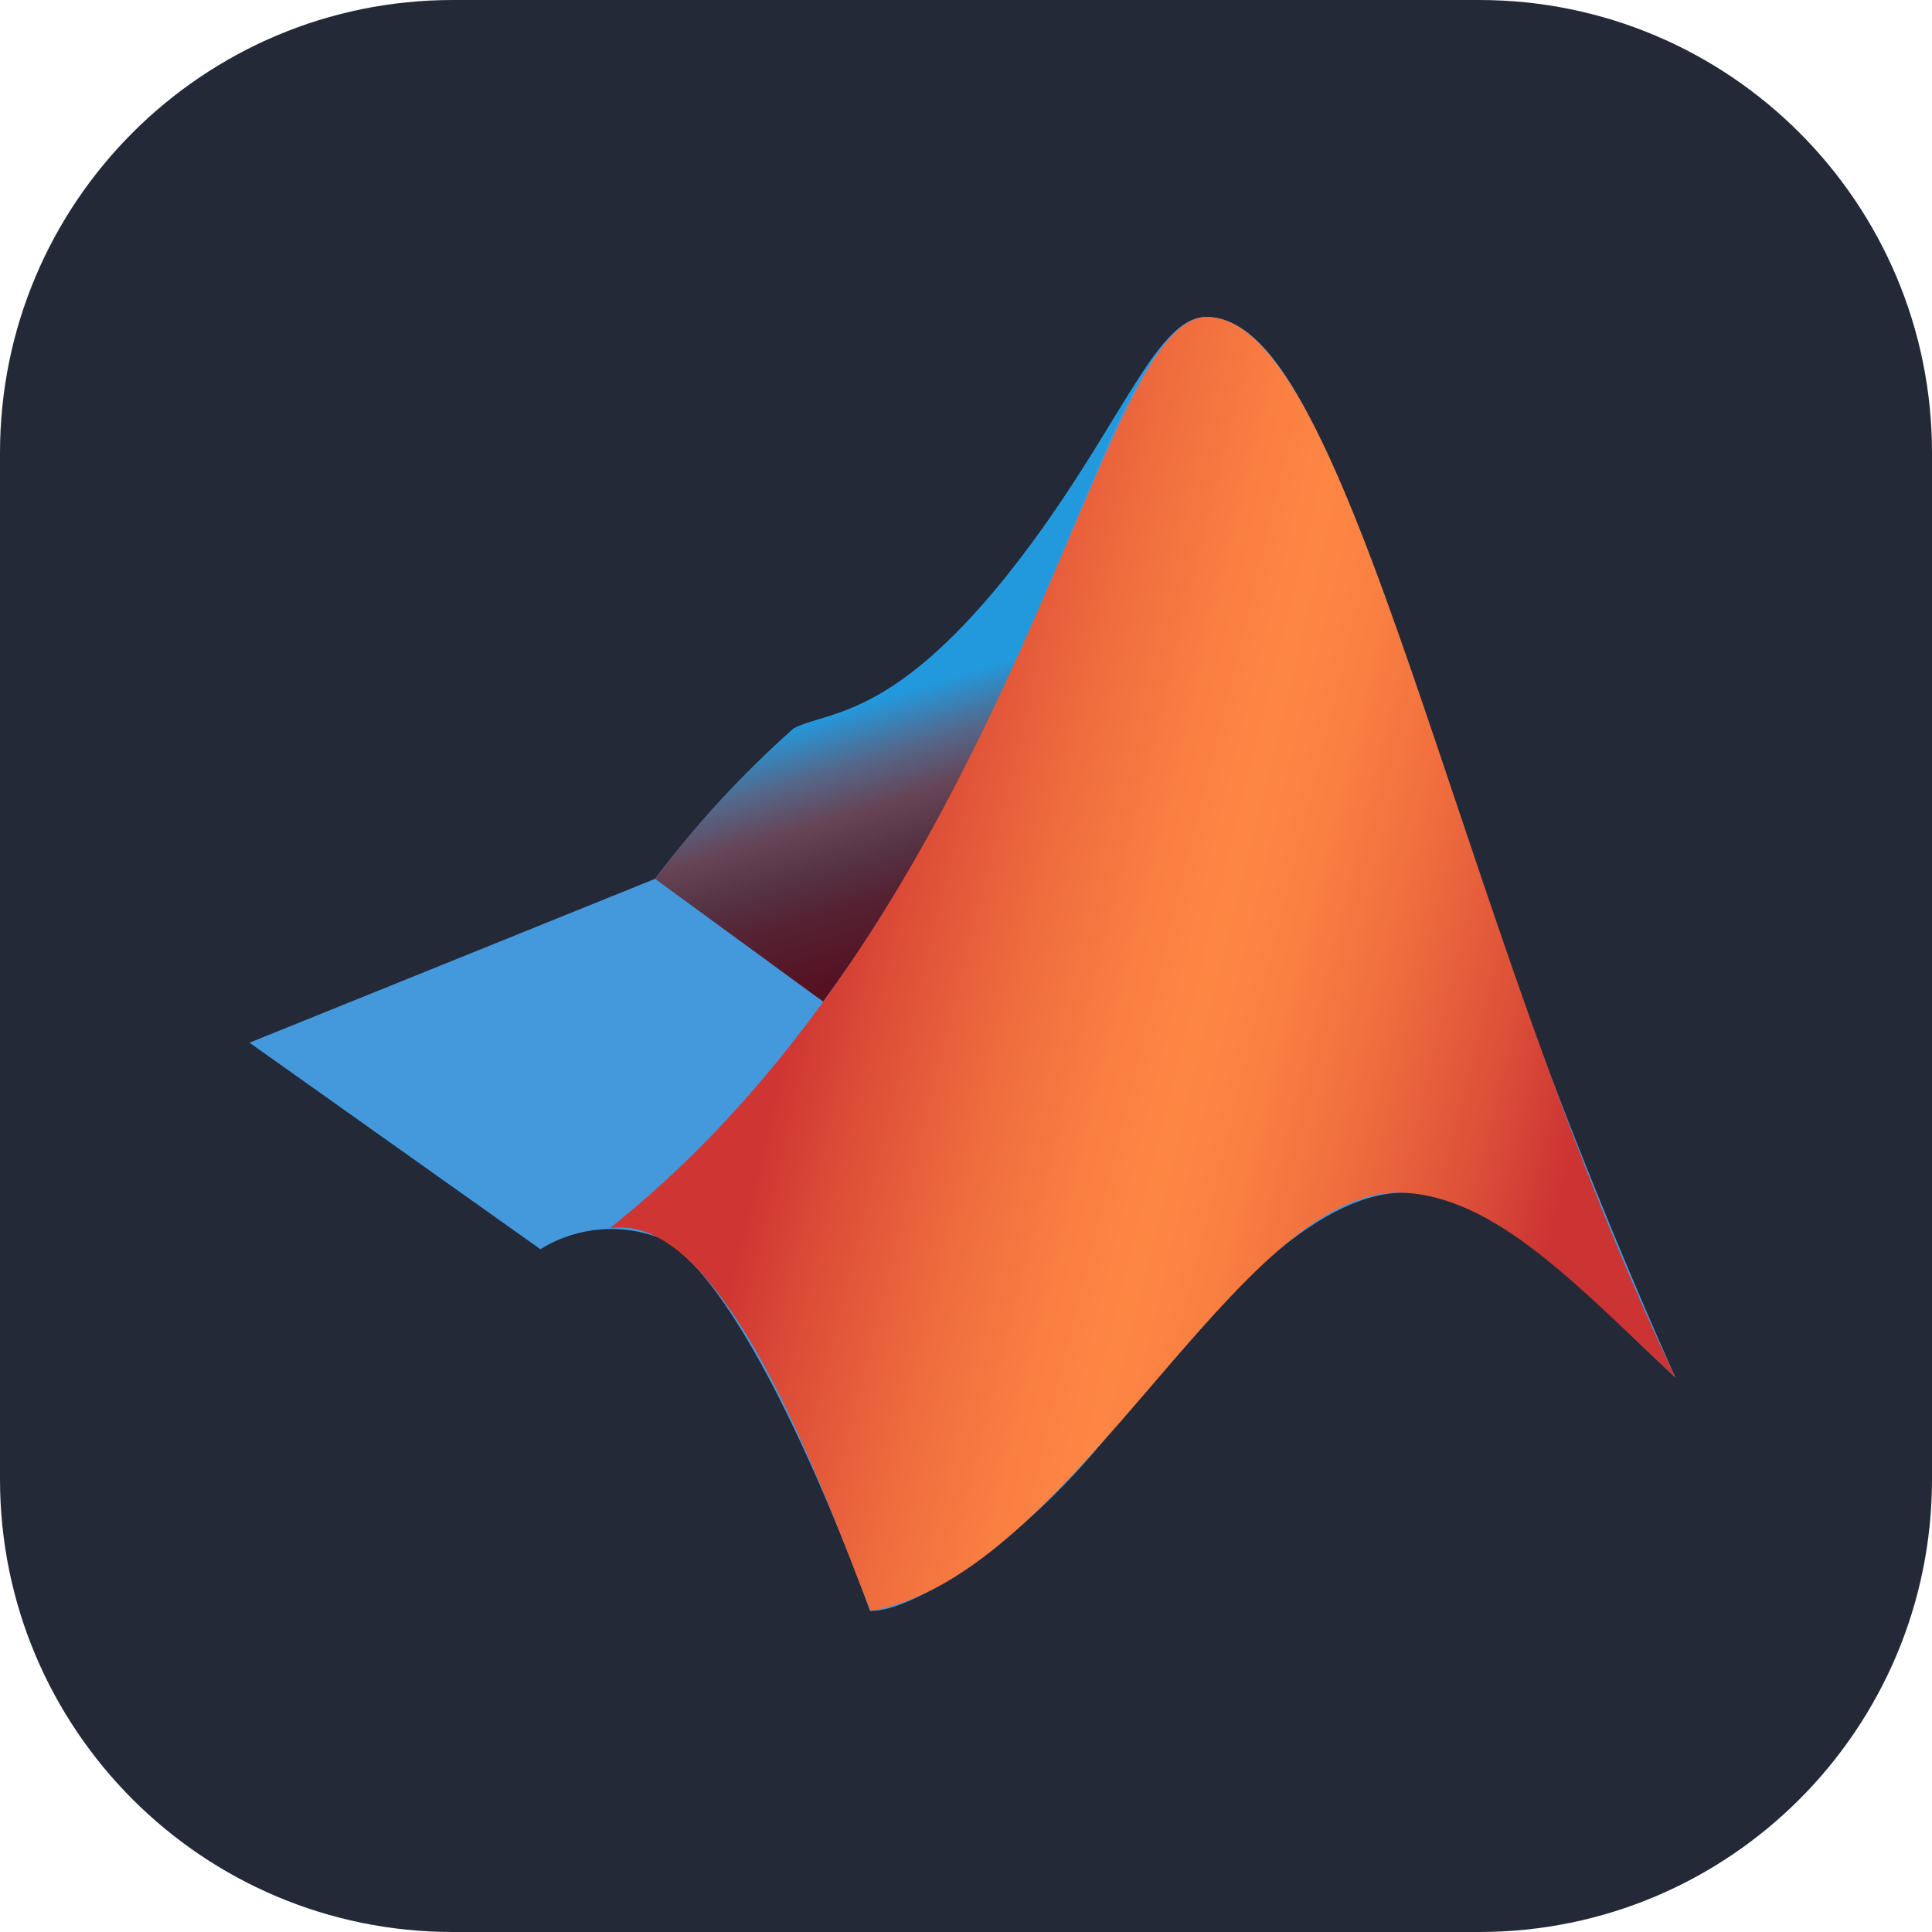
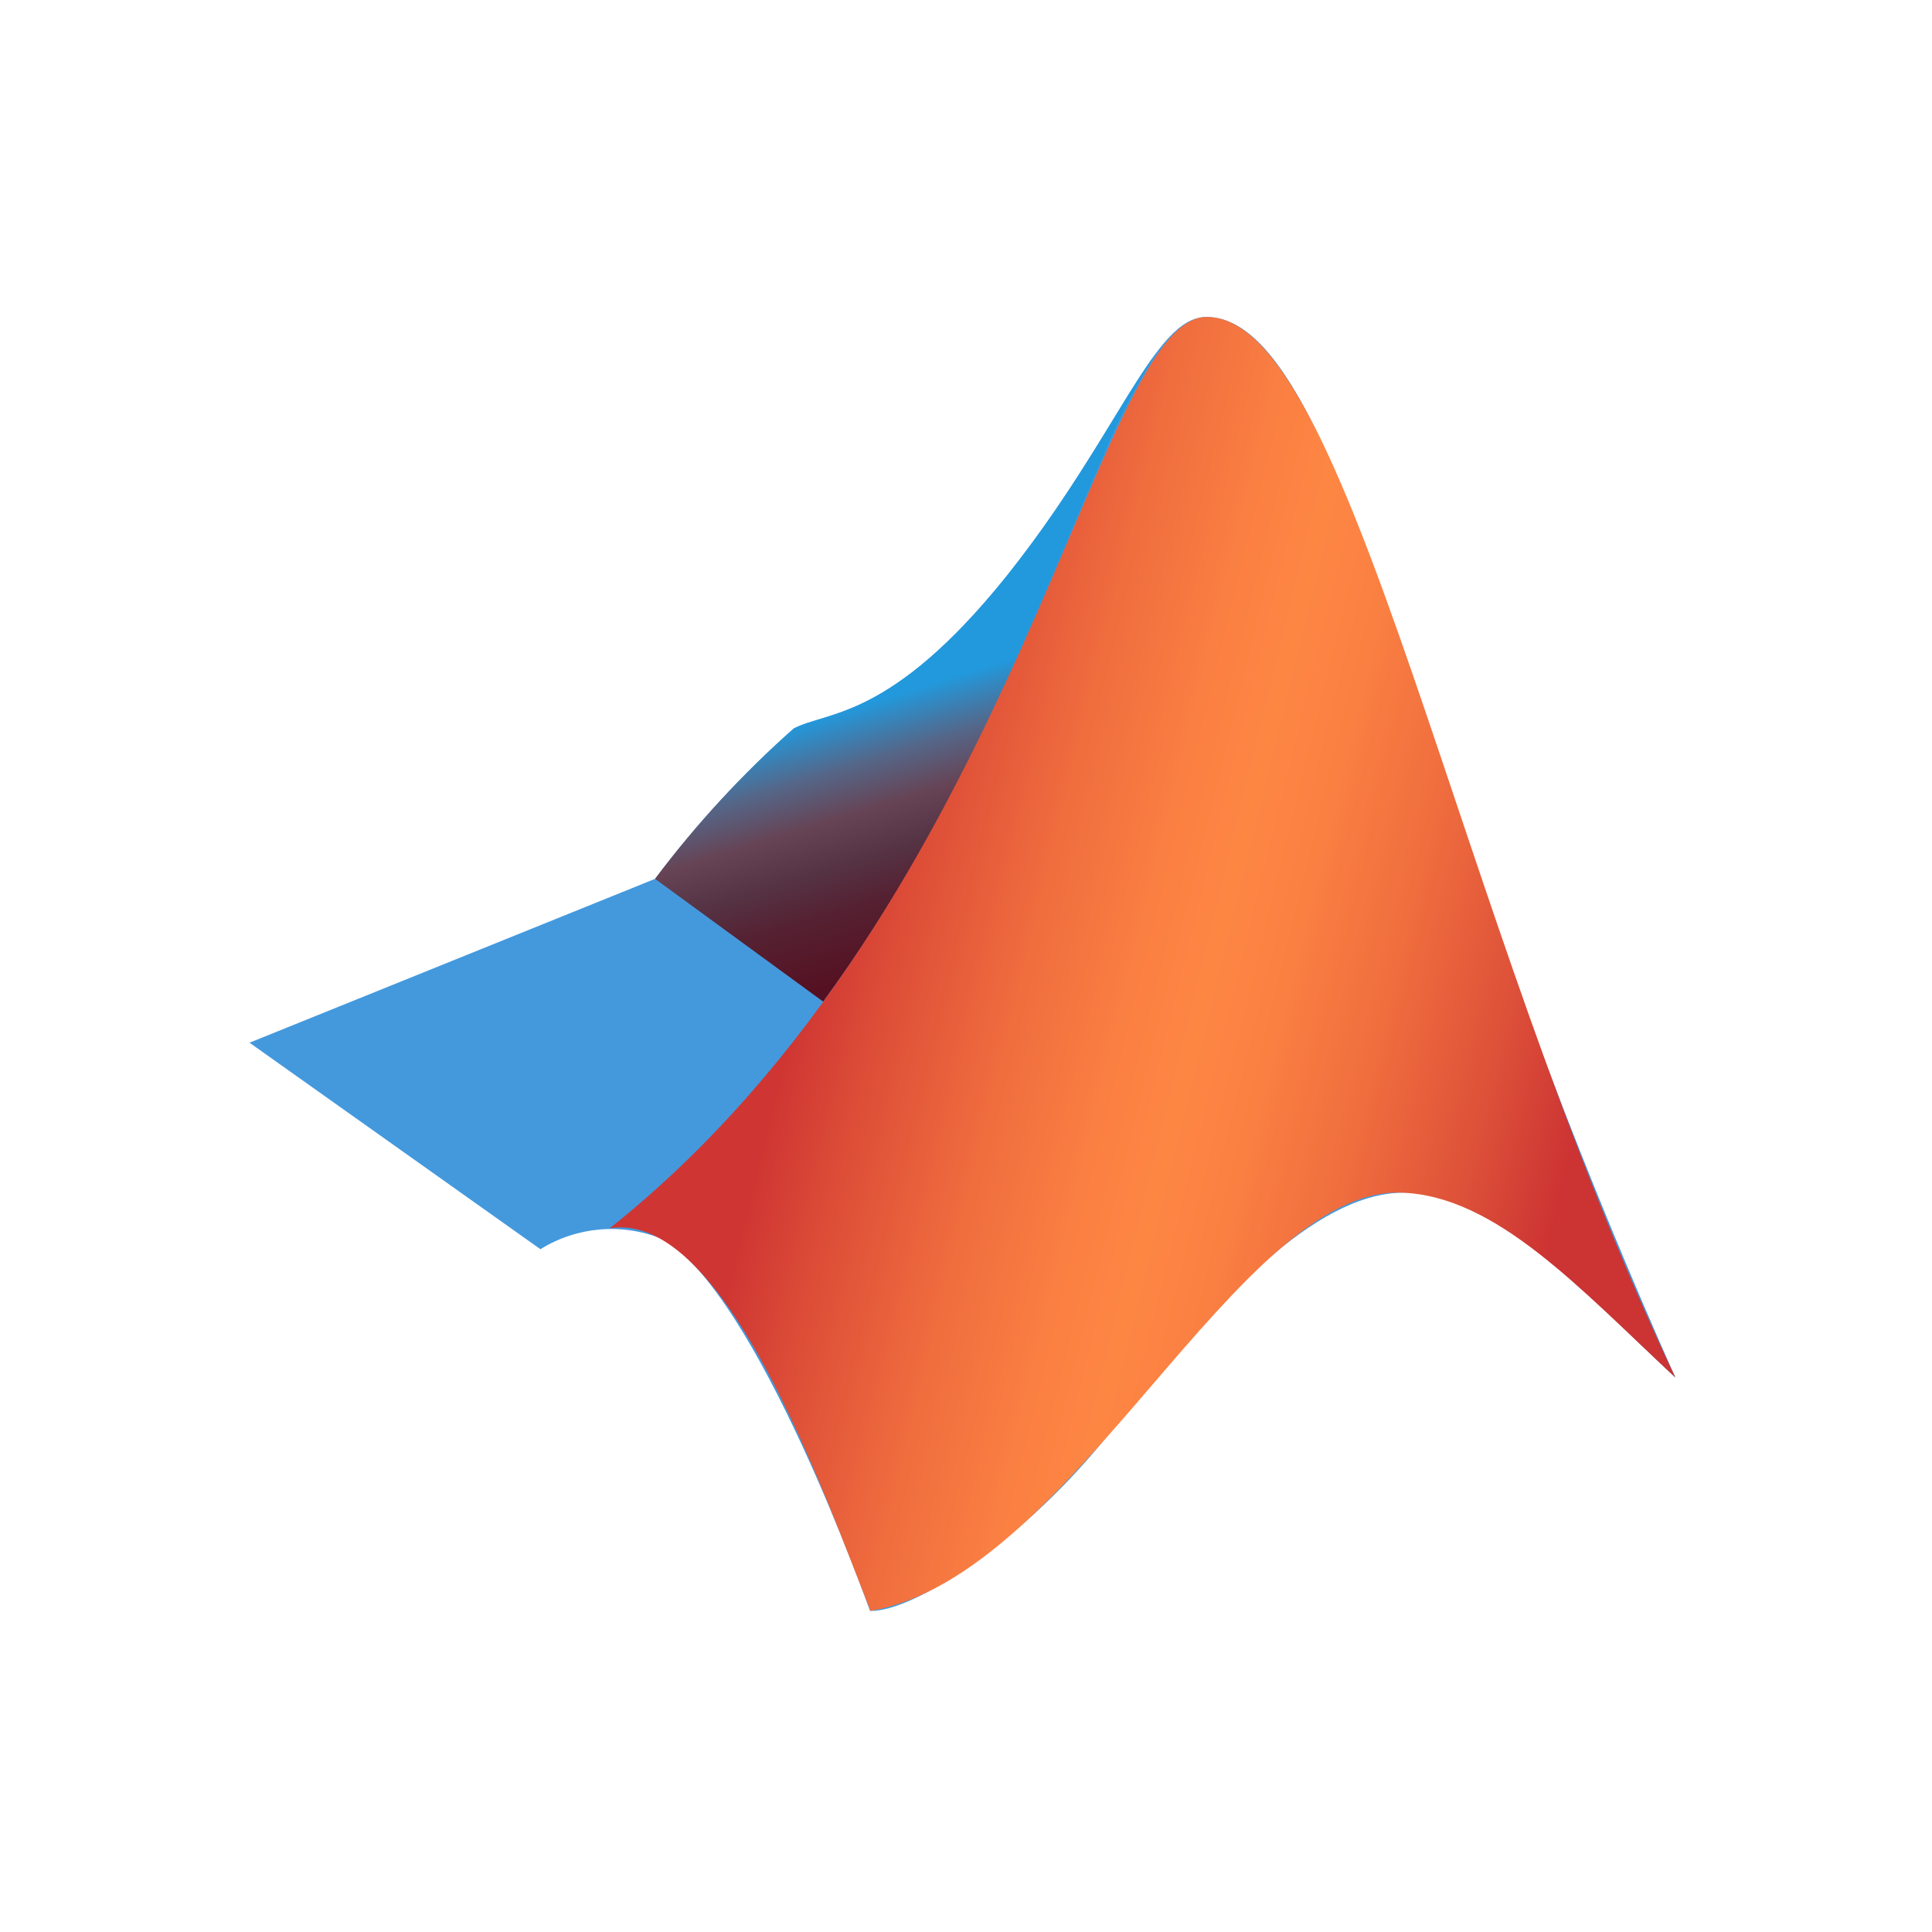
<svg xmlns="http://www.w3.org/2000/svg" width="256" height="256" viewBox="0 0 256 256" fill="none">
-   <rect width="256" height="256" rx="60" fill="#242938" />
-   <path d="M33 138.187L86.797 116.452C92.258 109.236 98.407 102.567 105.157 96.54C109.612 94.177 117.982 95.46 133.305 76.425C148.155 57.862 152.88 42 159.832 42C170.835 42 178.935 65.76 191.22 101.737C199.979 129.218 210.254 156.192 221.999 182.535C209.175 170.587 198.24 157.695 185.752 158.032C174.142 158.302 161.25 172.072 147.142 189.757C135.937 203.932 121.087 213.652 115.282 213.45C115.282 213.45 100.297 171.06 87.742 164.175C85.138 163.111 82.318 162.678 79.514 162.913C76.71 163.147 74.002 164.042 71.61 165.525L33 138.12V138.187Z" fill="#4499DD" />
-   <path d="M153.151 46.861C148.629 52.936 143.161 64.074 133.306 76.426C117.984 95.461 109.681 94.179 105.159 96.541C98.376 102.536 92.224 109.208 86.799 116.454L109.074 132.721C127.974 106.936 138.099 78.991 145.996 60.901C147.974 56.025 150.368 51.327 153.151 46.861V46.861Z" fill="url(#paint0_linear_601_132)" />
-   <path d="M159.9 42C145.185 42 135.128 119.49 80.79 162.757C96.046 160.26 109.275 198.127 115.35 213.45C142.35 208.86 163.95 157.222 185.753 158.032C198.24 158.505 209.175 170.587 222 182.535C192.705 120.975 179.003 42 159.9 42Z" fill="url(#paint1_linear_601_132)" />
+   <path d="m33 138.187 53.797-21.735a140 140 0 0 1 18.36-19.912c4.455-2.363 12.825-1.08 28.148-20.115C148.155 57.863 152.88 42 159.832 42c11.003 0 19.103 23.76 31.388 59.737a780 780 0 0 0 30.779 80.798c-12.824-11.948-23.759-24.84-36.247-24.503-11.61.27-24.502 14.04-38.61 31.725-11.205 14.175-26.055 23.895-31.86 23.693 0 0-14.985-42.39-27.54-49.275a17.82 17.82 0 0 0-16.132 1.35L33 138.12z" fill="#49d" />
+   <path d="M153.151 46.861c-4.522 6.075-9.99 17.213-19.845 29.565-15.322 19.035-23.625 17.753-28.147 20.115a132.8 132.8 0 0 0-18.36 19.913l22.275 16.267c18.9-25.785 29.025-53.73 36.922-71.82a92 92 0 0 1 7.155-14.04" fill="url(#a)" />
+   <path d="M159.9 42c-14.715 0-24.772 77.49-79.11 120.757 15.255-2.497 28.485 35.37 34.56 50.693 27-4.59 48.6-56.228 70.403-55.418 12.487.473 23.422 12.555 36.247 24.503C192.705 120.975 179.003 42 159.9 42" fill="url(#b)" />
  <defs>
-     <linearGradient id="paint0_linear_601_132" x1="132.921" y1="123.467" x2="120.839" y2="84.452" gradientUnits="userSpaceOnUse">
-       <stop stop-color="#551122" />
-       <stop offset="0.23" stop-color="#552233" />
-       <stop offset="0.36" stop-color="#553344" />
-       <stop offset="0.51" stop-color="#664455" />
-       <stop offset="0.66" stop-color="#556688" />
-       <stop offset="0.84" stop-color="#2299DD" />
+     <linearGradient id="a" x1="132.921" y1="123.467" x2="120.839" y2="84.452" gradientUnits="userSpaceOnUse">
+       <stop stop-color="#512" />
+       <stop offset=".23" stop-color="#523" />
+       <stop offset=".36" stop-color="#534" />
+       <stop offset=".51" stop-color="#645" />
+       <stop offset=".66" stop-color="#568" />
+       <stop offset=".84" stop-color="#29d" />
    </linearGradient>
-     <linearGradient id="paint1_linear_601_132" x1="220.043" y1="147.86" x2="98.543" y2="118.025" gradientUnits="userSpaceOnUse">
-       <stop offset="0.081" stop-color="#CC3333" />
-       <stop offset="0.189" stop-color="#DE5239" />
-       <stop offset="0.313" stop-color="#F06E3E" />
-       <stop offset="0.421" stop-color="#FA8042" />
-       <stop offset="0.5" stop-color="#FE8643" />
-       <stop offset="0.58" stop-color="#FA7F42" />
-       <stop offset="0.696" stop-color="#EF6C3E" />
-       <stop offset="0.833" stop-color="#DC4C37" />
-       <stop offset="0.916" stop-color="#CF3633" />
+     <linearGradient id="b" x1="220.043" y1="147.86" x2="98.543" y2="118.025" gradientUnits="userSpaceOnUse">
+       <stop offset=".081" stop-color="#c33" />
+       <stop offset=".189" stop-color="#de5239" />
+       <stop offset=".313" stop-color="#f06e3e" />
+       <stop offset=".421" stop-color="#fa8042" />
+       <stop offset=".5" stop-color="#fe8643" />
+       <stop offset=".58" stop-color="#fa7f42" />
+       <stop offset=".696" stop-color="#ef6c3e" />
+       <stop offset=".833" stop-color="#dc4c37" />
+       <stop offset=".916" stop-color="#cf3633" />
    </linearGradient>
  </defs>
</svg>
